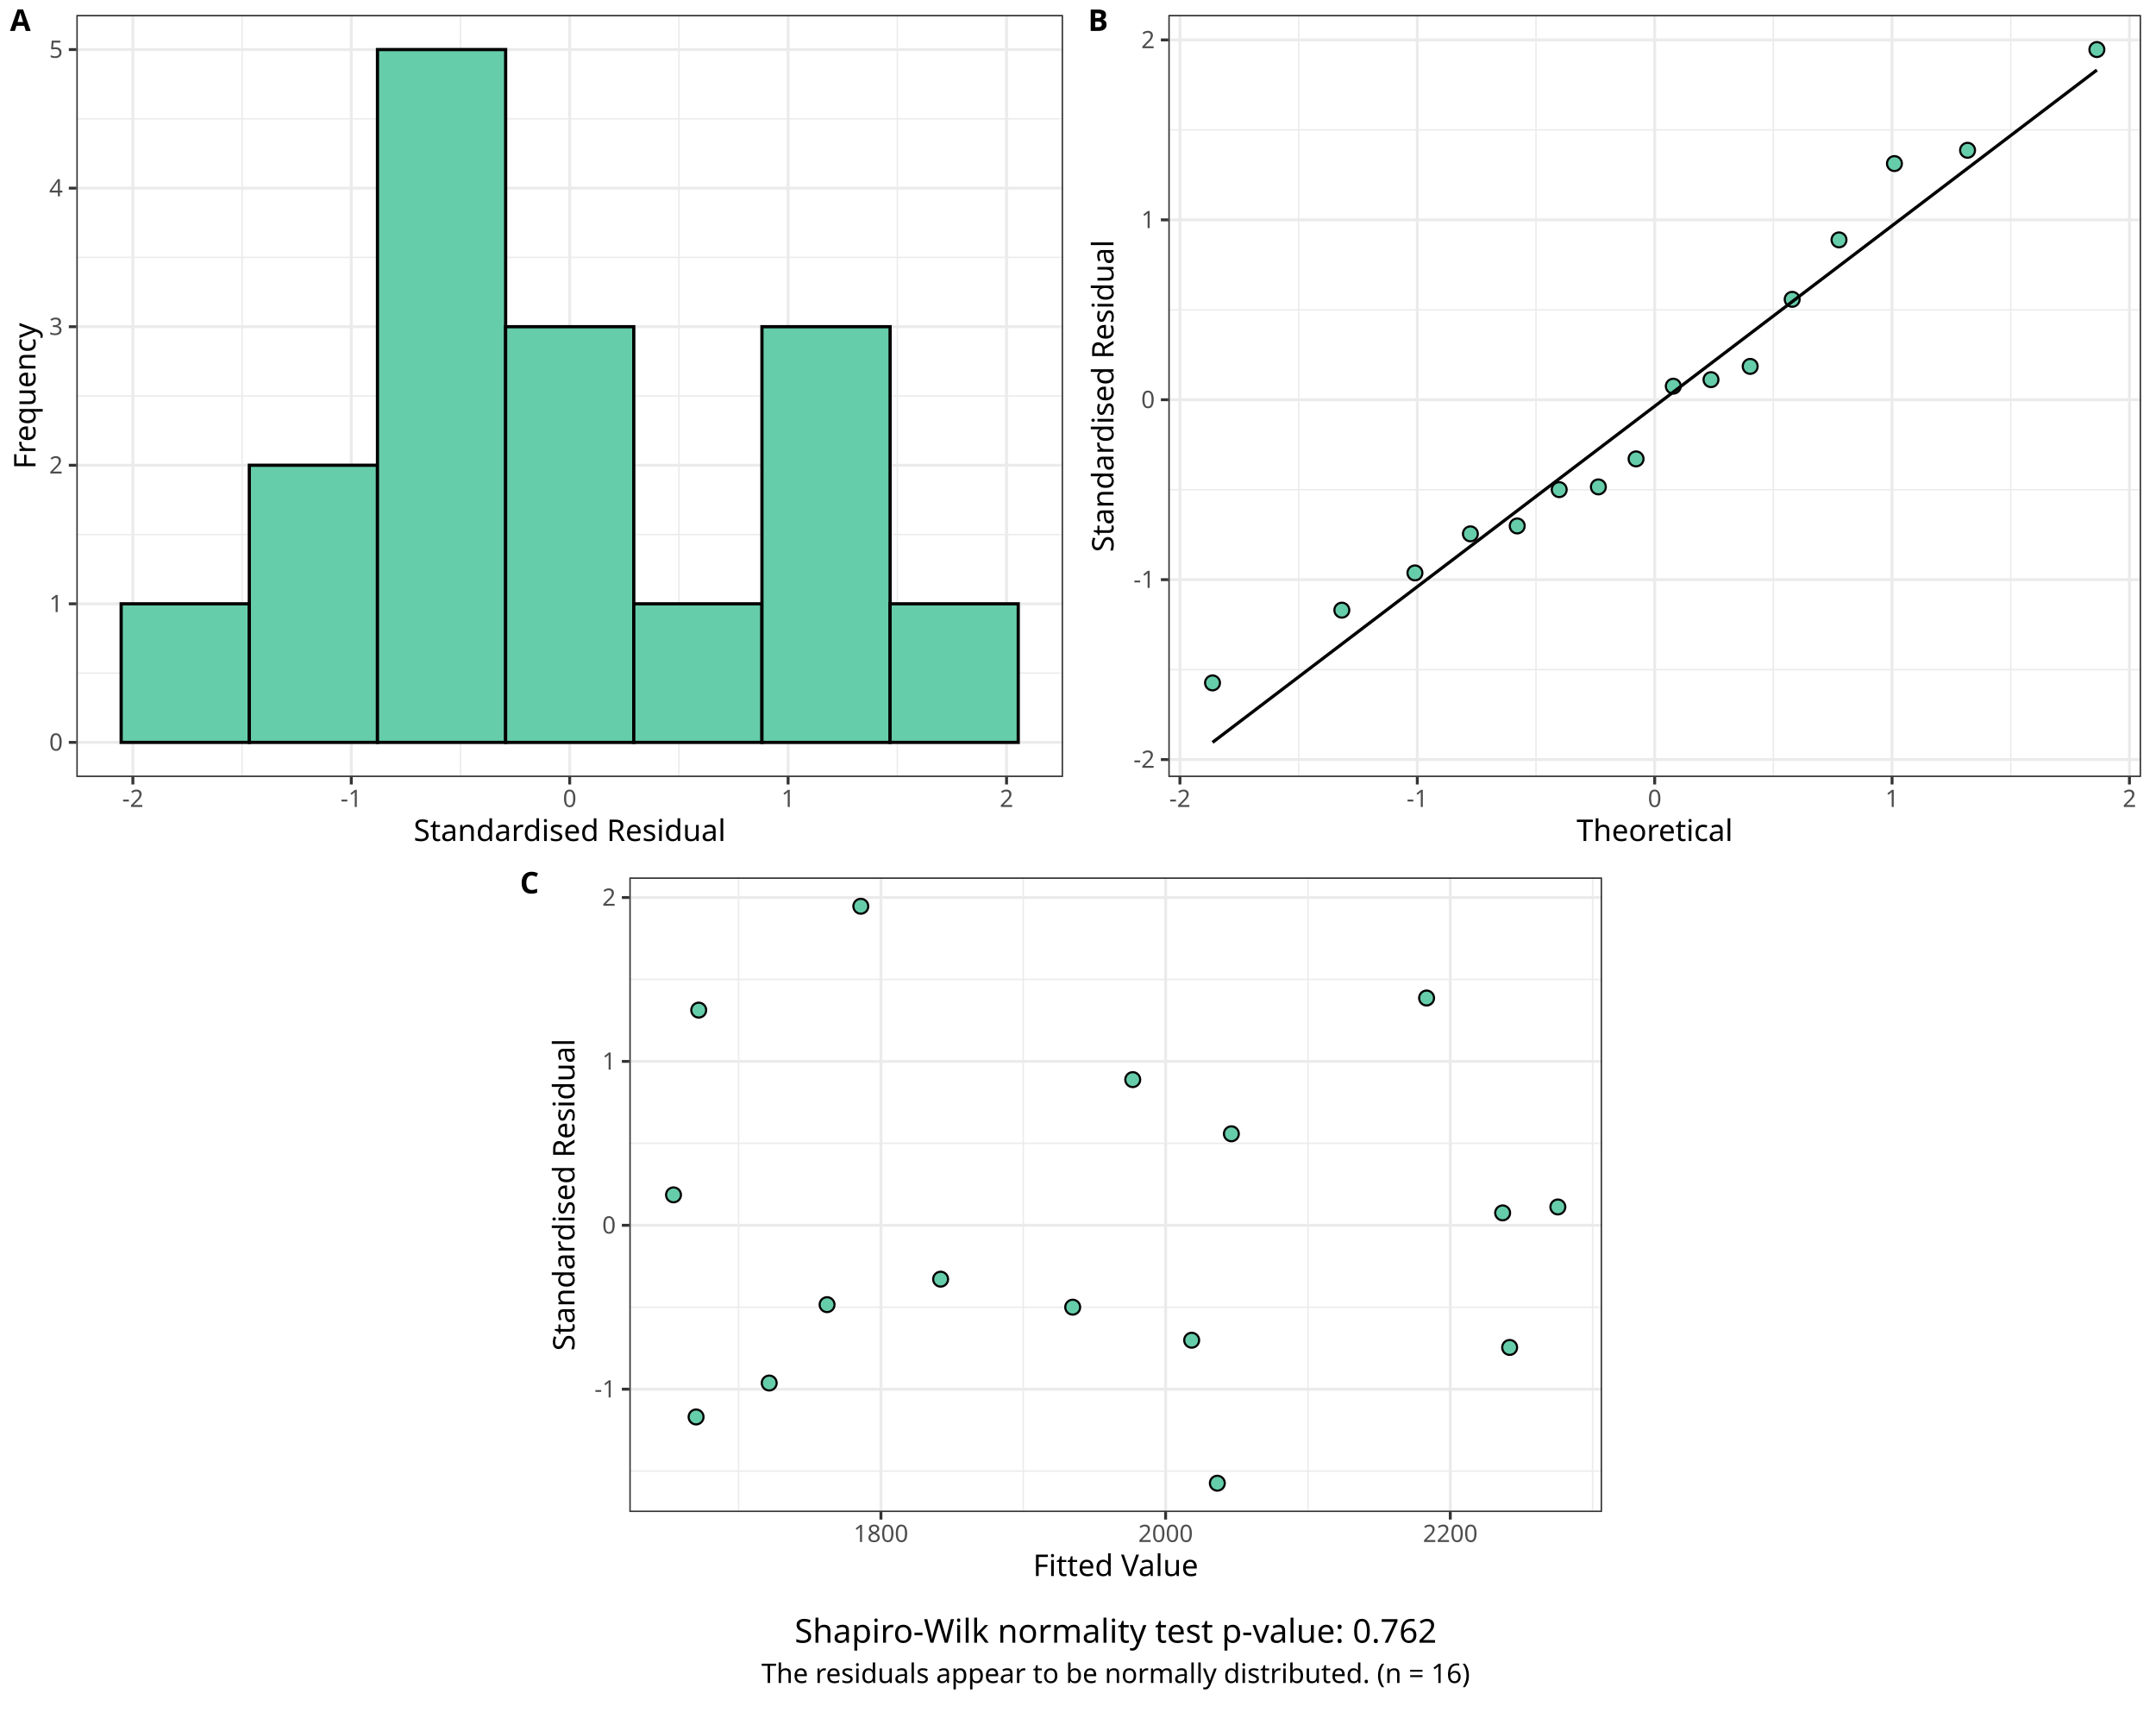
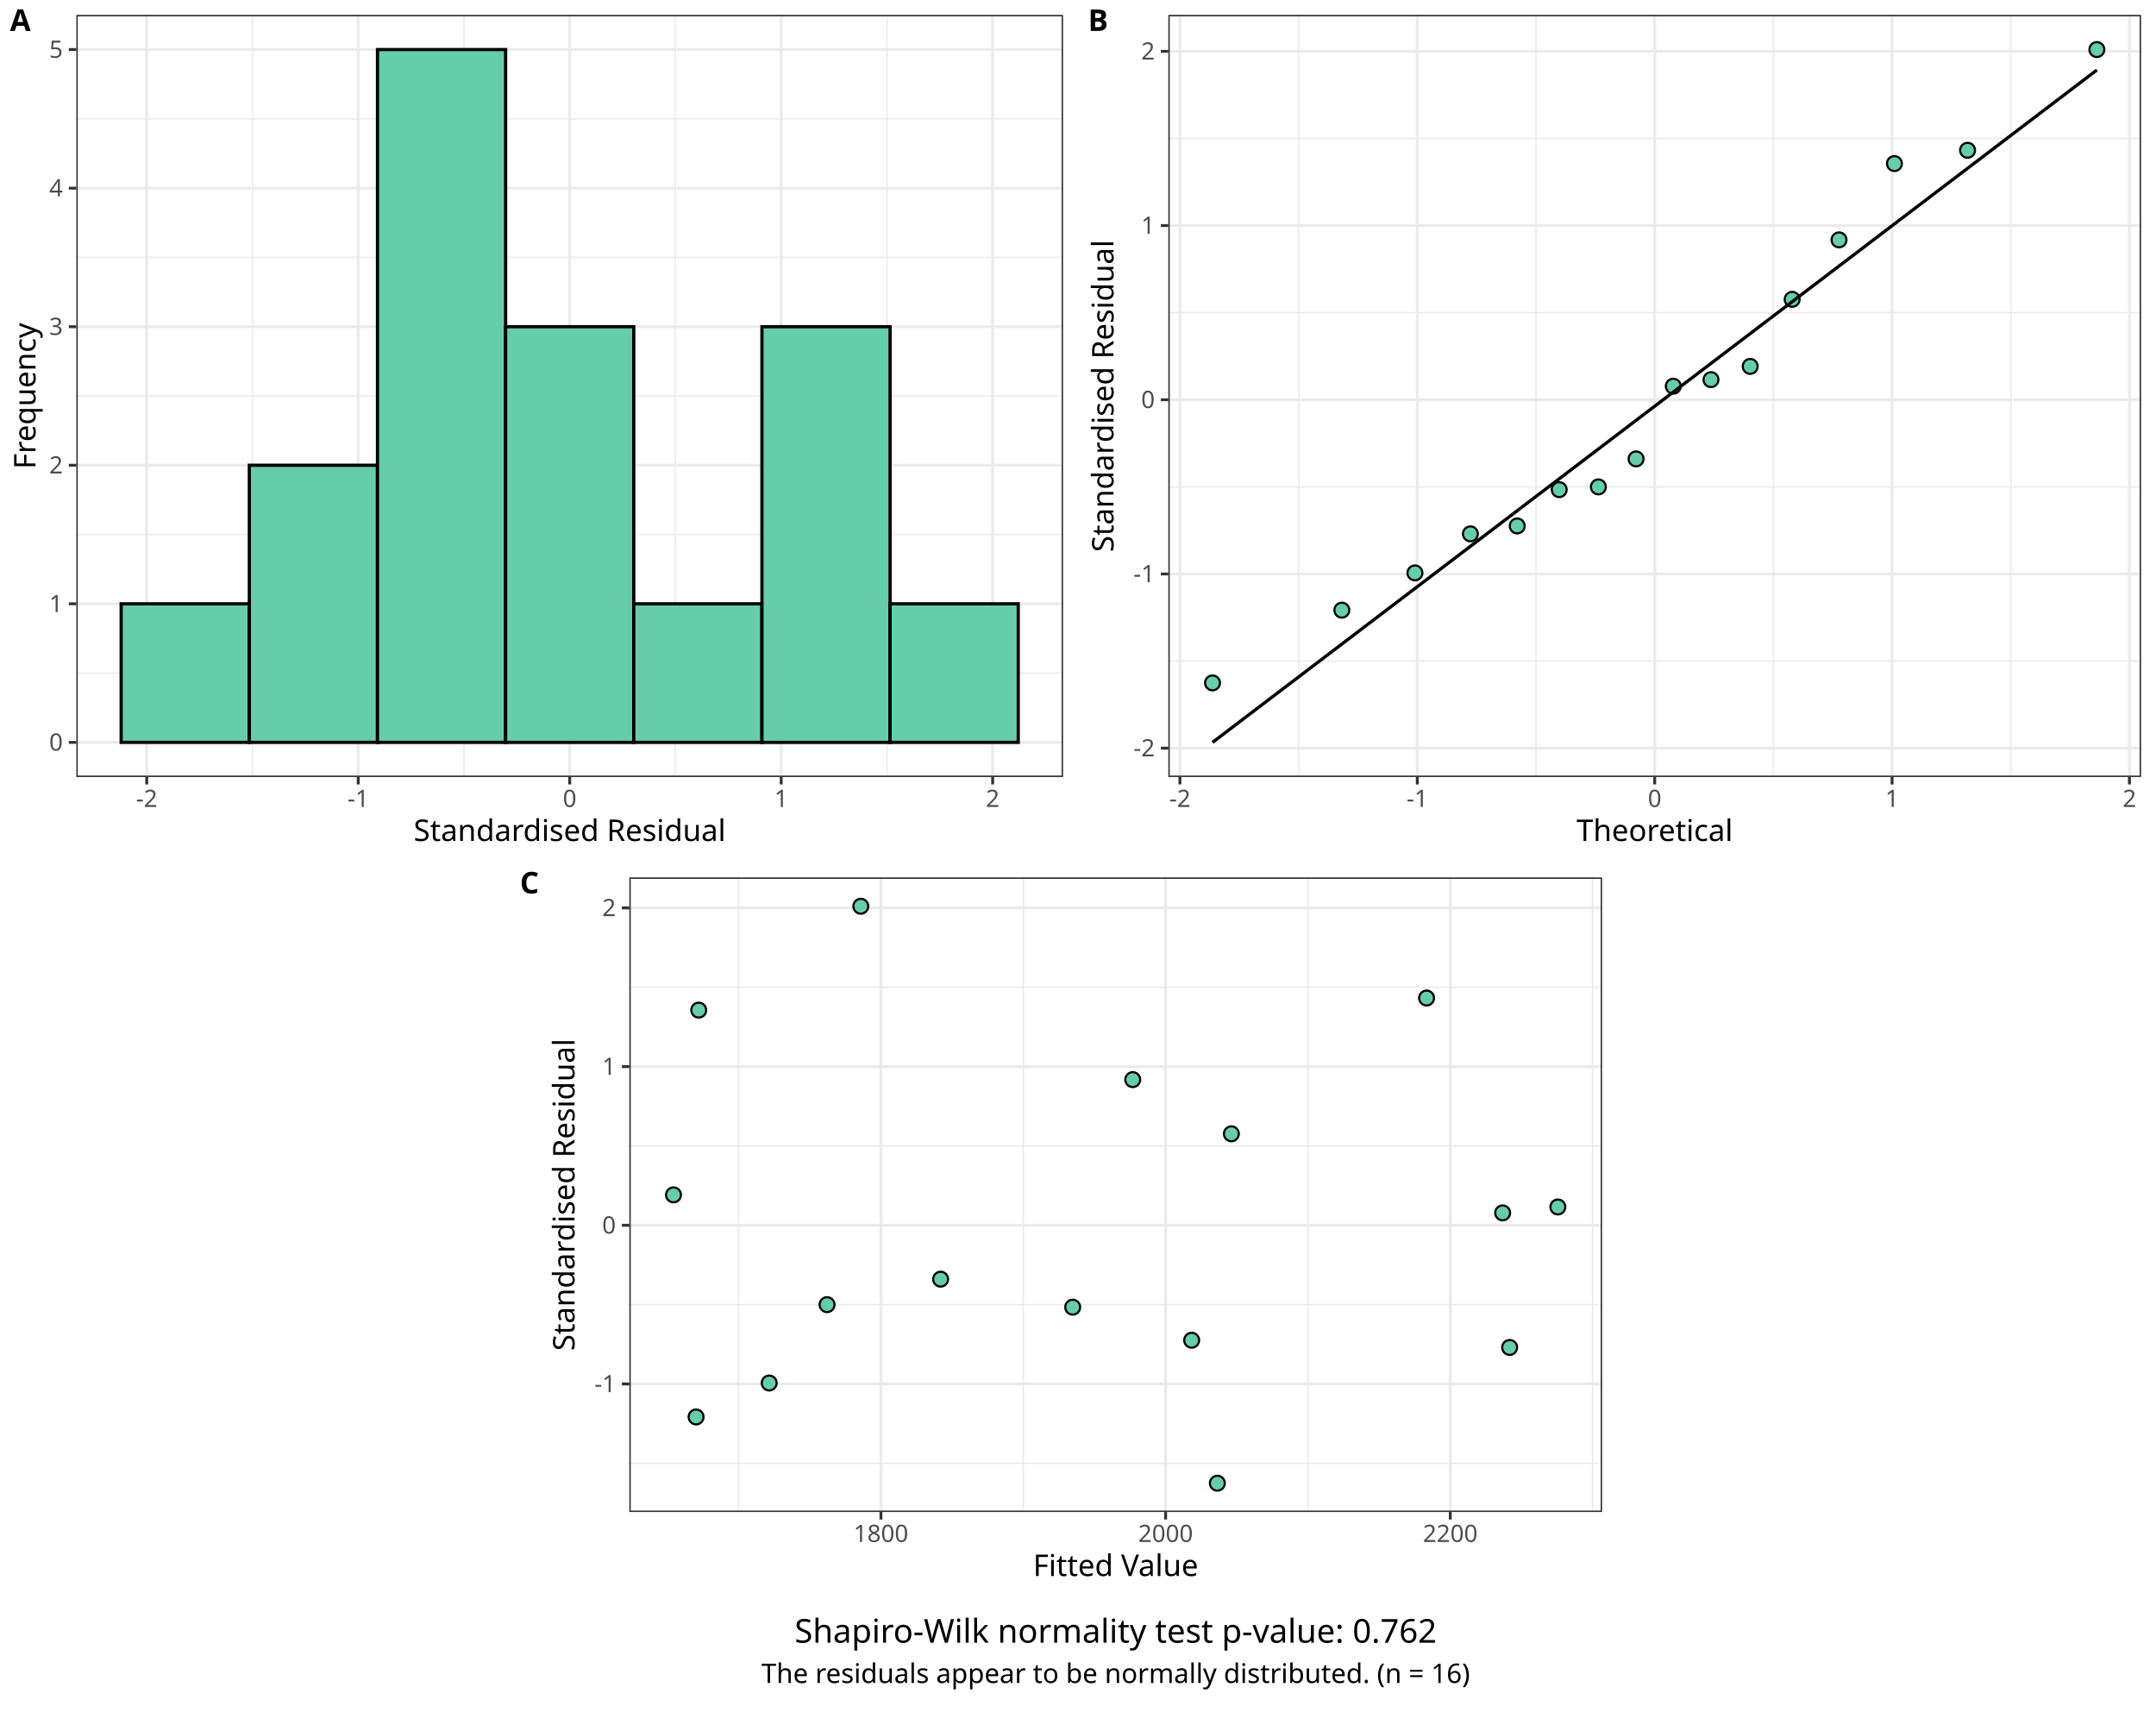
<svg xmlns="http://www.w3.org/2000/svg" class="svglite" data-engine-version="2.0" width="720.00pt" height="576.00pt" viewBox="0 0 720.00 576.00">
  <defs>
    <style type="text/css">
    .svglite line, .svglite polyline, .svglite polygon, .svglite path, .svglite rect, .svglite circle {
      fill: none;
      stroke: #000000;
      stroke-linecap: round;
      stroke-linejoin: round;
      stroke-miterlimit: 10.00;
    }
  </style>
  </defs>
  <rect width="100%" height="100%" style="stroke: none; fill: #FFFFFF;" />
  <defs>
    <clipPath id="cpMC4wMHw3MjAuMDB8MC4wMHw1NzYuMDA=">
      <rect x="0.00" y="0.00" width="720.00" height="576.00" />
    </clipPath>
  </defs>
  <g clip-path="url(#cpMC4wMHw3MjAuMDB8MC4wMHw1NzYuMDA=)">
</g>
  <defs>
    <clipPath id="cpMC4wMHw3MjAuMDB8MC4wMHwyODguMDA=">
      <rect x="0.00" y="0.00" width="720.00" height="288.00" />
    </clipPath>
  </defs>
  <g clip-path="url(#cpMC4wMHw3MjAuMDB8MC4wMHwyODguMDA=)">
</g>
  <g clip-path="url(#cpMC4wMHw3MjAuMDB8MC4wMHw1NzYuMDA=)">
</g>
  <defs>
    <clipPath id="cpMC4wMHwzNjAuMDB8MC4wMHwyODguMDA=">
      <rect x="0.00" y="0.00" width="360.00" height="288.00" />
    </clipPath>
  </defs>
  <g clip-path="url(#cpMC4wMHwzNjAuMDB8MC4wMHwyODguMDA=)">
    <rect x="-0" y="0.00" width="360.00" height="288.00" style="stroke-width: 0.97; stroke: #FFFFFF; fill: #FFFFFF;" />
  </g>
  <g clip-path="url(#cpMC4wMHw3MjAuMDB8MC4wMHw1NzYuMDA=)">
</g>
  <defs>
    <clipPath id="cpMjUuNDl8MzU1LjAyfDQuOTh8MjU5LjQ2">
      <rect x="25.49" y="4.98" width="329.53" height="254.48" />
    </clipPath>
  </defs>
  <g clip-path="url(#cpMjUuNDl8MzU1LjAyfDQuOTh8MjU5LjQ2)">
    <rect x="25.49" y="4.98" width="329.53" height="254.48" style="stroke-width: 0.97; stroke: none; fill: #FFFFFF;" />
    <polyline points="25.49,224.76 355.02,224.76 " style="stroke-width: 0.48; stroke: #EBEBEB; stroke-linecap: butt;" />
    <polyline points="25.49,178.49 355.02,178.49 " style="stroke-width: 0.48; stroke: #EBEBEB; stroke-linecap: butt;" />
    <polyline points="25.49,132.22 355.02,132.22 " style="stroke-width: 0.48; stroke: #EBEBEB; stroke-linecap: butt;" />
    <polyline points="25.49,85.95 355.02,85.95 " style="stroke-width: 0.48; stroke: #EBEBEB; stroke-linecap: butt;" />
    <polyline points="25.49,39.68 355.02,39.68 " style="stroke-width: 0.48; stroke: #EBEBEB; stroke-linecap: butt;" />
-     <polyline points="80.84,259.46 80.84,4.98 " style="stroke-width: 0.48; stroke: #EBEBEB; stroke-linecap: butt;" />
-     <polyline points="153.78,259.46 153.78,4.98 " style="stroke-width: 0.48; stroke: #EBEBEB; stroke-linecap: butt;" />
-     <polyline points="226.72,259.46 226.72,4.98 " style="stroke-width: 0.48; stroke: #EBEBEB; stroke-linecap: butt;" />
-     <polyline points="299.67,259.46 299.67,4.98 " style="stroke-width: 0.48; stroke: #EBEBEB; stroke-linecap: butt;" />
+     <polyline points="84.31,259.46 84.31,4.98 " style="stroke-width: 0.48; stroke: #EBEBEB; stroke-linecap: butt;" />
+     <polyline points="154.94,259.46 154.94,4.98 " style="stroke-width: 0.48; stroke: #EBEBEB; stroke-linecap: butt;" />
+     <polyline points="225.56,259.46 225.56,4.98 " style="stroke-width: 0.48; stroke: #EBEBEB; stroke-linecap: butt;" />
+     <polyline points="296.19,259.46 296.19,4.98 " style="stroke-width: 0.48; stroke: #EBEBEB; stroke-linecap: butt;" />
    <polyline points="25.49,247.89 355.02,247.89 " style="stroke-width: 0.97; stroke: #EBEBEB; stroke-linecap: butt;" />
    <polyline points="25.49,201.62 355.02,201.62 " style="stroke-width: 0.97; stroke: #EBEBEB; stroke-linecap: butt;" />
    <polyline points="25.49,155.35 355.02,155.35 " style="stroke-width: 0.97; stroke: #EBEBEB; stroke-linecap: butt;" />
    <polyline points="25.49,109.09 355.02,109.09 " style="stroke-width: 0.97; stroke: #EBEBEB; stroke-linecap: butt;" />
    <polyline points="25.49,62.82 355.02,62.82 " style="stroke-width: 0.97; stroke: #EBEBEB; stroke-linecap: butt;" />
    <polyline points="25.49,16.55 355.02,16.55 " style="stroke-width: 0.97; stroke: #EBEBEB; stroke-linecap: butt;" />
-     <polyline points="44.37,259.46 44.37,4.98 " style="stroke-width: 0.97; stroke: #EBEBEB; stroke-linecap: butt;" />
-     <polyline points="117.31,259.46 117.31,4.98 " style="stroke-width: 0.97; stroke: #EBEBEB; stroke-linecap: butt;" />
+     <polyline points="49.00,259.46 49.00,4.98 " style="stroke-width: 0.97; stroke: #EBEBEB; stroke-linecap: butt;" />
+     <polyline points="119.63,259.46 119.63,4.98 " style="stroke-width: 0.97; stroke: #EBEBEB; stroke-linecap: butt;" />
    <polyline points="190.25,259.46 190.25,4.98 " style="stroke-width: 0.97; stroke: #EBEBEB; stroke-linecap: butt;" />
-     <polyline points="263.19,259.46 263.19,4.98 " style="stroke-width: 0.97; stroke: #EBEBEB; stroke-linecap: butt;" />
-     <polyline points="336.14,259.46 336.14,4.98 " style="stroke-width: 0.97; stroke: #EBEBEB; stroke-linecap: butt;" />
+     <polyline points="260.88,259.46 260.88,4.98 " style="stroke-width: 0.97; stroke: #EBEBEB; stroke-linecap: butt;" />
+     <polyline points="331.50,259.46 331.50,4.98 " style="stroke-width: 0.97; stroke: #EBEBEB; stroke-linecap: butt;" />
    <rect x="40.46" y="201.62" width="42.80" height="46.27" style="stroke-width: 1.07; stroke-linecap: butt; stroke-linejoin: miter; fill: #66CDAA;" />
    <rect x="83.26" y="155.35" width="42.80" height="92.54" style="stroke-width: 1.07; stroke-linecap: butt; stroke-linejoin: miter; fill: #66CDAA;" />
    <rect x="126.06" y="16.55" width="42.80" height="231.34" style="stroke-width: 1.07; stroke-linecap: butt; stroke-linejoin: miter; fill: #66CDAA;" />
    <rect x="168.85" y="109.09" width="42.80" height="138.81" style="stroke-width: 1.07; stroke-linecap: butt; stroke-linejoin: miter; fill: #66CDAA;" />
    <rect x="211.65" y="201.62" width="42.80" height="46.27" style="stroke-width: 1.07; stroke-linecap: butt; stroke-linejoin: miter; fill: #66CDAA;" />
    <rect x="254.45" y="109.09" width="42.80" height="138.81" style="stroke-width: 1.07; stroke-linecap: butt; stroke-linejoin: miter; fill: #66CDAA;" />
    <rect x="297.24" y="201.62" width="42.80" height="46.27" style="stroke-width: 1.07; stroke-linecap: butt; stroke-linejoin: miter; fill: #66CDAA;" />
    <rect x="25.49" y="4.98" width="329.53" height="254.48" style="stroke-width: 0.97; stroke: #333333;" />
  </g>
  <g clip-path="url(#cpMC4wMHw3MjAuMDB8MC4wMHw1NzYuMDA=)">
    <text x="21.00" y="250.64" text-anchor="end" style="font-size: 8.00px; fill: #4D4D4D; font-family: sans;" textLength="4.45px" lengthAdjust="spacingAndGlyphs">0</text>
    <text x="21.00" y="204.38" text-anchor="end" style="font-size: 8.00px; fill: #4D4D4D; font-family: sans;" textLength="4.45px" lengthAdjust="spacingAndGlyphs">1</text>
    <text x="21.00" y="158.11" text-anchor="end" style="font-size: 8.00px; fill: #4D4D4D; font-family: sans;" textLength="4.45px" lengthAdjust="spacingAndGlyphs">2</text>
    <text x="21.00" y="111.84" text-anchor="end" style="font-size: 8.00px; fill: #4D4D4D; font-family: sans;" textLength="4.45px" lengthAdjust="spacingAndGlyphs">3</text>
    <text x="21.00" y="65.57" text-anchor="end" style="font-size: 8.00px; fill: #4D4D4D; font-family: sans;" textLength="4.45px" lengthAdjust="spacingAndGlyphs">4</text>
    <text x="21.00" y="19.30" text-anchor="end" style="font-size: 8.00px; fill: #4D4D4D; font-family: sans;" textLength="4.45px" lengthAdjust="spacingAndGlyphs">5</text>
    <polyline points="22.99,247.89 25.49,247.89 " style="stroke-width: 0.97; stroke: #333333; stroke-linecap: butt;" />
    <polyline points="22.99,201.62 25.49,201.62 " style="stroke-width: 0.97; stroke: #333333; stroke-linecap: butt;" />
    <polyline points="22.99,155.35 25.49,155.35 " style="stroke-width: 0.97; stroke: #333333; stroke-linecap: butt;" />
    <polyline points="22.99,109.09 25.49,109.09 " style="stroke-width: 0.97; stroke: #333333; stroke-linecap: butt;" />
    <polyline points="22.99,62.82 25.49,62.82 " style="stroke-width: 0.97; stroke: #333333; stroke-linecap: butt;" />
    <polyline points="22.99,16.55 25.49,16.55 " style="stroke-width: 0.97; stroke: #333333; stroke-linecap: butt;" />
-     <polyline points="44.37,261.95 44.37,259.46 " style="stroke-width: 0.97; stroke: #333333; stroke-linecap: butt;" />
-     <polyline points="117.31,261.95 117.31,259.46 " style="stroke-width: 0.97; stroke: #333333; stroke-linecap: butt;" />
+     <polyline points="49.00,261.95 49.00,259.46 " style="stroke-width: 0.97; stroke: #333333; stroke-linecap: butt;" />
+     <polyline points="119.63,261.95 119.63,259.46 " style="stroke-width: 0.97; stroke: #333333; stroke-linecap: butt;" />
    <polyline points="190.25,261.95 190.25,259.46 " style="stroke-width: 0.97; stroke: #333333; stroke-linecap: butt;" />
-     <polyline points="263.19,261.95 263.19,259.46 " style="stroke-width: 0.97; stroke: #333333; stroke-linecap: butt;" />
-     <polyline points="336.14,261.95 336.14,259.46 " style="stroke-width: 0.97; stroke: #333333; stroke-linecap: butt;" />
-     <text x="44.37" y="269.45" text-anchor="middle" style="font-size: 8.00px; fill: #4D4D4D; font-family: sans;" textLength="7.11px" lengthAdjust="spacingAndGlyphs">-2</text>
-     <text x="117.31" y="269.45" text-anchor="middle" style="font-size: 8.00px; fill: #4D4D4D; font-family: sans;" textLength="7.11px" lengthAdjust="spacingAndGlyphs">-1</text>
+     <polyline points="260.88,261.95 260.88,259.46 " style="stroke-width: 0.97; stroke: #333333; stroke-linecap: butt;" />
+     <polyline points="331.50,261.95 331.50,259.46 " style="stroke-width: 0.97; stroke: #333333; stroke-linecap: butt;" />
+     <text x="49.00" y="269.45" text-anchor="middle" style="font-size: 8.00px; fill: #4D4D4D; font-family: sans;" textLength="7.11px" lengthAdjust="spacingAndGlyphs">-2</text>
+     <text x="119.63" y="269.45" text-anchor="middle" style="font-size: 8.00px; fill: #4D4D4D; font-family: sans;" textLength="7.11px" lengthAdjust="spacingAndGlyphs">-1</text>
    <text x="190.25" y="269.45" text-anchor="middle" style="font-size: 8.00px; fill: #4D4D4D; font-family: sans;" textLength="4.45px" lengthAdjust="spacingAndGlyphs">0</text>
-     <text x="263.19" y="269.45" text-anchor="middle" style="font-size: 8.00px; fill: #4D4D4D; font-family: sans;" textLength="4.45px" lengthAdjust="spacingAndGlyphs">1</text>
-     <text x="336.14" y="269.45" text-anchor="middle" style="font-size: 8.00px; fill: #4D4D4D; font-family: sans;" textLength="4.45px" lengthAdjust="spacingAndGlyphs">2</text>
+     <text x="260.88" y="269.45" text-anchor="middle" style="font-size: 8.00px; fill: #4D4D4D; font-family: sans;" textLength="4.45px" lengthAdjust="spacingAndGlyphs">1</text>
+     <text x="331.50" y="269.45" text-anchor="middle" style="font-size: 8.00px; fill: #4D4D4D; font-family: sans;" textLength="4.45px" lengthAdjust="spacingAndGlyphs">2</text>
    <text x="190.25" y="280.82" text-anchor="middle" style="font-size: 10.00px; font-family: sans;" textLength="100.63px" lengthAdjust="spacingAndGlyphs">Standardised Residual</text>
    <text transform="translate(11.86,132.22) rotate(-90)" text-anchor="middle" style="font-size: 10.00px; font-family: sans;" textLength="47.26px" lengthAdjust="spacingAndGlyphs">Frequency</text>
    <text x="3.34" y="10.32" style="font-size: 10.00px; font-weight: bold; font-family: sans;" textLength="6.67px" lengthAdjust="spacingAndGlyphs">A</text>
  </g>
  <defs>
    <clipPath id="cpMzYwLjAwfDcyMC4wMHwwLjAwfDI4OC4wMA==">
      <rect x="360.00" y="0.00" width="360.00" height="288.00" />
    </clipPath>
  </defs>
  <g clip-path="url(#cpMzYwLjAwfDcyMC4wMHwwLjAwfDI4OC4wMA==)">
    <rect x="360.00" y="0.00" width="360.00" height="288.00" style="stroke-width: 0.97; stroke: #FFFFFF; fill: #FFFFFF;" />
  </g>
  <g clip-path="url(#cpMC4wMHw3MjAuMDB8MC4wMHw1NzYuMDA=)">
</g>
  <defs>
    <clipPath id="cpMzkwLjE2fDcxNS4wMnw0Ljk4fDI1OS40Ng==">
      <rect x="390.16" y="4.98" width="324.86" height="254.48" />
    </clipPath>
  </defs>
  <g clip-path="url(#cpMzkwLjE2fDcxNS4wMnw0Ljk4fDI1OS40Ng==)">
    <rect x="390.16" y="4.98" width="324.86" height="254.48" style="stroke-width: 0.97; stroke: none; fill: #FFFFFF;" />
-     <polyline points="390.16,223.59 715.02,223.59 " style="stroke-width: 0.48; stroke: #EBEBEB; stroke-linecap: butt;" />
-     <polyline points="390.16,163.52 715.02,163.52 " style="stroke-width: 0.48; stroke: #EBEBEB; stroke-linecap: butt;" />
-     <polyline points="390.16,103.45 715.02,103.45 " style="stroke-width: 0.48; stroke: #EBEBEB; stroke-linecap: butt;" />
-     <polyline points="390.16,43.37 715.02,43.37 " style="stroke-width: 0.48; stroke: #EBEBEB; stroke-linecap: butt;" />
+     <polyline points="390.16,220.73 715.02,220.73 " style="stroke-width: 0.48; stroke: #EBEBEB; stroke-linecap: butt;" />
+     <polyline points="390.16,162.57 715.02,162.57 " style="stroke-width: 0.48; stroke: #EBEBEB; stroke-linecap: butt;" />
+     <polyline points="390.16,104.40 715.02,104.40 " style="stroke-width: 0.48; stroke: #EBEBEB; stroke-linecap: butt;" />
+     <polyline points="390.16,46.23 715.02,46.23 " style="stroke-width: 0.48; stroke: #EBEBEB; stroke-linecap: butt;" />
    <polyline points="433.68,259.46 433.68,4.98 " style="stroke-width: 0.48; stroke: #EBEBEB; stroke-linecap: butt;" />
    <polyline points="512.95,259.46 512.95,4.98 " style="stroke-width: 0.48; stroke: #EBEBEB; stroke-linecap: butt;" />
    <polyline points="592.22,259.46 592.22,4.98 " style="stroke-width: 0.48; stroke: #EBEBEB; stroke-linecap: butt;" />
    <polyline points="671.50,259.46 671.50,4.98 " style="stroke-width: 0.48; stroke: #EBEBEB; stroke-linecap: butt;" />
-     <polyline points="390.16,253.63 715.02,253.63 " style="stroke-width: 0.97; stroke: #EBEBEB; stroke-linecap: butt;" />
-     <polyline points="390.16,193.56 715.02,193.56 " style="stroke-width: 0.97; stroke: #EBEBEB; stroke-linecap: butt;" />
+     <polyline points="390.16,249.82 715.02,249.82 " style="stroke-width: 0.97; stroke: #EBEBEB; stroke-linecap: butt;" />
+     <polyline points="390.16,191.65 715.02,191.65 " style="stroke-width: 0.97; stroke: #EBEBEB; stroke-linecap: butt;" />
    <polyline points="390.16,133.48 715.02,133.48 " style="stroke-width: 0.97; stroke: #EBEBEB; stroke-linecap: butt;" />
-     <polyline points="390.16,73.41 715.02,73.41 " style="stroke-width: 0.97; stroke: #EBEBEB; stroke-linecap: butt;" />
-     <polyline points="390.16,13.33 715.02,13.33 " style="stroke-width: 0.97; stroke: #EBEBEB; stroke-linecap: butt;" />
+     <polyline points="390.16,75.32 715.02,75.32 " style="stroke-width: 0.97; stroke: #EBEBEB; stroke-linecap: butt;" />
+     <polyline points="390.16,17.15 715.02,17.15 " style="stroke-width: 0.97; stroke: #EBEBEB; stroke-linecap: butt;" />
    <polyline points="394.04,259.46 394.04,4.98 " style="stroke-width: 0.97; stroke: #EBEBEB; stroke-linecap: butt;" />
    <polyline points="473.31,259.46 473.31,4.98 " style="stroke-width: 0.97; stroke: #EBEBEB; stroke-linecap: butt;" />
    <polyline points="552.59,259.46 552.59,4.98 " style="stroke-width: 0.97; stroke: #EBEBEB; stroke-linecap: butt;" />
    <polyline points="631.86,259.46 631.86,4.98 " style="stroke-width: 0.97; stroke: #EBEBEB; stroke-linecap: butt;" />
    <polyline points="711.13,259.46 711.13,4.98 " style="stroke-width: 0.97; stroke: #EBEBEB; stroke-linecap: butt;" />
    <circle cx="404.92" cy="228.03" r="2.49" style="stroke-width: 0.71; fill: #66CDAA;" />
    <circle cx="448.11" cy="203.74" r="2.49" style="stroke-width: 0.71; fill: #66CDAA;" />
    <circle cx="472.52" cy="191.30" r="2.49" style="stroke-width: 0.71; fill: #66CDAA;" />
    <circle cx="491.04" cy="178.26" r="2.49" style="stroke-width: 0.71; fill: #66CDAA;" />
    <circle cx="506.68" cy="175.62" r="2.49" style="stroke-width: 0.71; fill: #66CDAA;" />
    <circle cx="520.70" cy="163.50" r="2.49" style="stroke-width: 0.71; fill: #66CDAA;" />
    <circle cx="533.78" cy="162.58" r="2.49" style="stroke-width: 0.71; fill: #66CDAA;" />
    <circle cx="546.37" cy="153.23" r="2.49" style="stroke-width: 0.71; fill: #66CDAA;" />
    <circle cx="558.80" cy="128.95" r="2.49" style="stroke-width: 0.71; fill: #66CDAA;" />
    <circle cx="571.39" cy="126.77" r="2.49" style="stroke-width: 0.71; fill: #66CDAA;" />
    <circle cx="584.48" cy="122.34" r="2.49" style="stroke-width: 0.71; fill: #66CDAA;" />
    <circle cx="598.50" cy="99.95" r="2.49" style="stroke-width: 0.71; fill: #66CDAA;" />
    <circle cx="614.14" cy="80.10" r="2.49" style="stroke-width: 0.71; fill: #66CDAA;" />
    <circle cx="632.65" cy="54.62" r="2.49" style="stroke-width: 0.71; fill: #66CDAA;" />
    <circle cx="657.07" cy="50.18" r="2.49" style="stroke-width: 0.71; fill: #66CDAA;" />
    <circle cx="700.25" cy="16.55" r="2.49" style="stroke-width: 0.71; fill: #66CDAA;" />
    <polyline points="404.92,247.89 700.25,23.38 " style="stroke-width: 1.07; stroke-linecap: butt;" />
    <rect x="390.16" y="4.98" width="324.86" height="254.48" style="stroke-width: 0.97; stroke: #333333;" />
  </g>
  <g clip-path="url(#cpMC4wMHw3MjAuMDB8MC4wMHw1NzYuMDA=)">
-     <text x="385.67" y="256.38" text-anchor="end" style="font-size: 8.00px; fill: #4D4D4D; font-family: sans;" textLength="7.11px" lengthAdjust="spacingAndGlyphs">-2</text>
-     <text x="385.67" y="196.31" text-anchor="end" style="font-size: 8.00px; fill: #4D4D4D; font-family: sans;" textLength="7.11px" lengthAdjust="spacingAndGlyphs">-1</text>
+     <text x="385.67" y="252.57" text-anchor="end" style="font-size: 8.00px; fill: #4D4D4D; font-family: sans;" textLength="7.11px" lengthAdjust="spacingAndGlyphs">-2</text>
+     <text x="385.67" y="194.40" text-anchor="end" style="font-size: 8.00px; fill: #4D4D4D; font-family: sans;" textLength="7.11px" lengthAdjust="spacingAndGlyphs">-1</text>
    <text x="385.67" y="136.24" text-anchor="end" style="font-size: 8.00px; fill: #4D4D4D; font-family: sans;" textLength="4.45px" lengthAdjust="spacingAndGlyphs">0</text>
-     <text x="385.67" y="76.16" text-anchor="end" style="font-size: 8.00px; fill: #4D4D4D; font-family: sans;" textLength="4.45px" lengthAdjust="spacingAndGlyphs">1</text>
-     <text x="385.67" y="16.09" text-anchor="end" style="font-size: 8.00px; fill: #4D4D4D; font-family: sans;" textLength="4.45px" lengthAdjust="spacingAndGlyphs">2</text>
-     <polyline points="387.67,253.63 390.16,253.63 " style="stroke-width: 0.97; stroke: #333333; stroke-linecap: butt;" />
-     <polyline points="387.67,193.56 390.16,193.56 " style="stroke-width: 0.97; stroke: #333333; stroke-linecap: butt;" />
+     <text x="385.67" y="78.07" text-anchor="end" style="font-size: 8.00px; fill: #4D4D4D; font-family: sans;" textLength="4.45px" lengthAdjust="spacingAndGlyphs">1</text>
+     <text x="385.67" y="19.90" text-anchor="end" style="font-size: 8.00px; fill: #4D4D4D; font-family: sans;" textLength="4.45px" lengthAdjust="spacingAndGlyphs">2</text>
+     <polyline points="387.67,249.82 390.16,249.82 " style="stroke-width: 0.97; stroke: #333333; stroke-linecap: butt;" />
+     <polyline points="387.67,191.65 390.16,191.65 " style="stroke-width: 0.97; stroke: #333333; stroke-linecap: butt;" />
    <polyline points="387.67,133.48 390.16,133.48 " style="stroke-width: 0.97; stroke: #333333; stroke-linecap: butt;" />
-     <polyline points="387.67,73.41 390.16,73.41 " style="stroke-width: 0.97; stroke: #333333; stroke-linecap: butt;" />
-     <polyline points="387.67,13.33 390.16,13.33 " style="stroke-width: 0.97; stroke: #333333; stroke-linecap: butt;" />
+     <polyline points="387.67,75.32 390.16,75.32 " style="stroke-width: 0.97; stroke: #333333; stroke-linecap: butt;" />
+     <polyline points="387.67,17.15 390.16,17.15 " style="stroke-width: 0.97; stroke: #333333; stroke-linecap: butt;" />
    <polyline points="394.04,261.95 394.04,259.46 " style="stroke-width: 0.97; stroke: #333333; stroke-linecap: butt;" />
    <polyline points="473.31,261.95 473.31,259.46 " style="stroke-width: 0.97; stroke: #333333; stroke-linecap: butt;" />
    <polyline points="552.59,261.95 552.59,259.46 " style="stroke-width: 0.97; stroke: #333333; stroke-linecap: butt;" />
    <polyline points="631.86,261.95 631.86,259.46 " style="stroke-width: 0.97; stroke: #333333; stroke-linecap: butt;" />
    <polyline points="711.13,261.95 711.13,259.46 " style="stroke-width: 0.97; stroke: #333333; stroke-linecap: butt;" />
    <text x="394.04" y="269.45" text-anchor="middle" style="font-size: 8.00px; fill: #4D4D4D; font-family: sans;" textLength="7.11px" lengthAdjust="spacingAndGlyphs">-2</text>
    <text x="473.31" y="269.45" text-anchor="middle" style="font-size: 8.00px; fill: #4D4D4D; font-family: sans;" textLength="7.11px" lengthAdjust="spacingAndGlyphs">-1</text>
    <text x="552.59" y="269.45" text-anchor="middle" style="font-size: 8.00px; fill: #4D4D4D; font-family: sans;" textLength="4.45px" lengthAdjust="spacingAndGlyphs">0</text>
    <text x="631.86" y="269.45" text-anchor="middle" style="font-size: 8.00px; fill: #4D4D4D; font-family: sans;" textLength="4.45px" lengthAdjust="spacingAndGlyphs">1</text>
    <text x="711.13" y="269.45" text-anchor="middle" style="font-size: 8.00px; fill: #4D4D4D; font-family: sans;" textLength="4.45px" lengthAdjust="spacingAndGlyphs">2</text>
    <text x="552.59" y="280.82" text-anchor="middle" style="font-size: 10.00px; font-family: sans;" textLength="49.47px" lengthAdjust="spacingAndGlyphs">Theoretical</text>
    <text transform="translate(371.86,132.22) rotate(-90)" text-anchor="middle" style="font-size: 10.00px; font-family: sans;" textLength="100.63px" lengthAdjust="spacingAndGlyphs">Standardised Residual</text>
    <text x="363.34" y="10.32" style="font-size: 10.00px; font-weight: bold; font-family: sans;" textLength="6.67px" lengthAdjust="spacingAndGlyphs">B</text>
  </g>
  <defs>
    <clipPath id="cpMC4wMHw3MjAuMDB8Mjg4LjAwfDU3Ni4wMA==">
      <rect x="0.00" y="288.00" width="720.00" height="288.00" />
    </clipPath>
  </defs>
  <g clip-path="url(#cpMC4wMHw3MjAuMDB8Mjg4LjAwfDU3Ni4wMA==)">
</g>
  <g clip-path="url(#cpMC4wMHw3MjAuMDB8MC4wMHw1NzYuMDA=)">
</g>
  <defs>
    <clipPath id="cpMTgwLjAwfDU0MC4wMHwyODguMDB8NTc2LjAw">
      <rect x="180.00" y="288.00" width="360.00" height="288.00" />
    </clipPath>
  </defs>
  <g clip-path="url(#cpMTgwLjAwfDU0MC4wMHwyODguMDB8NTc2LjAw)">
    <rect x="180.00" y="288.00" width="360.00" height="288.00" style="stroke-width: 0.97; stroke: #FFFFFF; fill: #FFFFFF;" />
  </g>
  <g clip-path="url(#cpMC4wMHw3MjAuMDB8MC4wMHw1NzYuMDA=)">
</g>
  <defs>
    <clipPath id="cpMjEwLjE2fDUzNS4wMnwyOTIuOTh8NTA0Ljg5">
      <rect x="210.16" y="292.98" width="324.86" height="211.91" />
    </clipPath>
  </defs>
  <g clip-path="url(#cpMjEwLjE2fDUzNS4wMnwyOTIuOTh8NTA0Ljg5)">
    <rect x="210.16" y="292.98" width="324.86" height="211.91" style="stroke-width: 0.97; stroke: none; fill: #FFFFFF;" />
-     <polyline points="210.16,491.22 535.02,491.22 " style="stroke-width: 0.48; stroke: #EBEBEB; stroke-linecap: butt;" />
-     <polyline points="210.16,436.50 535.02,436.50 " style="stroke-width: 0.48; stroke: #EBEBEB; stroke-linecap: butt;" />
-     <polyline points="210.16,381.77 535.02,381.77 " style="stroke-width: 0.48; stroke: #EBEBEB; stroke-linecap: butt;" />
-     <polyline points="210.16,327.05 535.02,327.05 " style="stroke-width: 0.48; stroke: #EBEBEB; stroke-linecap: butt;" />
+     <polyline points="210.16,488.62 535.02,488.62 " style="stroke-width: 0.48; stroke: #EBEBEB; stroke-linecap: butt;" />
+     <polyline points="210.16,435.63 535.02,435.63 " style="stroke-width: 0.48; stroke: #EBEBEB; stroke-linecap: butt;" />
+     <polyline points="210.16,382.64 535.02,382.64 " style="stroke-width: 0.48; stroke: #EBEBEB; stroke-linecap: butt;" />
+     <polyline points="210.16,329.65 535.02,329.65 " style="stroke-width: 0.48; stroke: #EBEBEB; stroke-linecap: butt;" />
    <polyline points="246.66,504.89 246.66,292.98 " style="stroke-width: 0.48; stroke: #EBEBEB; stroke-linecap: butt;" />
    <polyline points="341.72,504.89 341.72,292.98 " style="stroke-width: 0.48; stroke: #EBEBEB; stroke-linecap: butt;" />
    <polyline points="436.79,504.89 436.79,292.98 " style="stroke-width: 0.48; stroke: #EBEBEB; stroke-linecap: butt;" />
    <polyline points="531.85,504.89 531.85,292.98 " style="stroke-width: 0.48; stroke: #EBEBEB; stroke-linecap: butt;" />
-     <polyline points="210.16,463.86 535.02,463.86 " style="stroke-width: 0.97; stroke: #EBEBEB; stroke-linecap: butt;" />
+     <polyline points="210.16,462.12 535.02,462.12 " style="stroke-width: 0.97; stroke: #EBEBEB; stroke-linecap: butt;" />
    <polyline points="210.16,409.14 535.02,409.14 " style="stroke-width: 0.97; stroke: #EBEBEB; stroke-linecap: butt;" />
-     <polyline points="210.16,354.41 535.02,354.41 " style="stroke-width: 0.97; stroke: #EBEBEB; stroke-linecap: butt;" />
-     <polyline points="210.16,299.69 535.02,299.69 " style="stroke-width: 0.97; stroke: #EBEBEB; stroke-linecap: butt;" />
+     <polyline points="210.16,356.15 535.02,356.15 " style="stroke-width: 0.97; stroke: #EBEBEB; stroke-linecap: butt;" />
+     <polyline points="210.16,303.16 535.02,303.16 " style="stroke-width: 0.97; stroke: #EBEBEB; stroke-linecap: butt;" />
    <polyline points="294.19,504.89 294.19,292.98 " style="stroke-width: 0.97; stroke: #EBEBEB; stroke-linecap: butt;" />
    <polyline points="389.26,504.89 389.26,292.98 " style="stroke-width: 0.97; stroke: #EBEBEB; stroke-linecap: butt;" />
    <polyline points="484.32,504.89 484.32,292.98 " style="stroke-width: 0.97; stroke: #EBEBEB; stroke-linecap: butt;" />
    <circle cx="378.28" cy="360.50" r="2.49" style="stroke-width: 0.71; fill: #66CDAA;" />
    <circle cx="256.88" cy="461.81" r="2.49" style="stroke-width: 0.71; fill: #66CDAA;" />
    <circle cx="276.20" cy="435.64" r="2.49" style="stroke-width: 0.71; fill: #66CDAA;" />
    <circle cx="411.22" cy="378.59" r="2.49" style="stroke-width: 0.71; fill: #66CDAA;" />
    <circle cx="224.92" cy="398.98" r="2.49" style="stroke-width: 0.71; fill: #66CDAA;" />
    <circle cx="501.81" cy="405.00" r="2.49" style="stroke-width: 0.71; fill: #66CDAA;" />
    <circle cx="406.53" cy="495.26" r="2.49" style="stroke-width: 0.71; fill: #66CDAA;" />
    <circle cx="233.34" cy="337.29" r="2.49" style="stroke-width: 0.71; fill: #66CDAA;" />
    <circle cx="504.15" cy="449.93" r="2.49" style="stroke-width: 0.71; fill: #66CDAA;" />
    <circle cx="358.23" cy="436.48" r="2.49" style="stroke-width: 0.71; fill: #66CDAA;" />
    <circle cx="287.47" cy="302.61" r="2.49" style="stroke-width: 0.71; fill: #66CDAA;" />
    <circle cx="397.96" cy="447.52" r="2.49" style="stroke-width: 0.71; fill: #66CDAA;" />
    <circle cx="314.12" cy="427.13" r="2.49" style="stroke-width: 0.71; fill: #66CDAA;" />
    <circle cx="476.41" cy="333.25" r="2.49" style="stroke-width: 0.71; fill: #66CDAA;" />
    <circle cx="520.25" cy="403.02" r="2.49" style="stroke-width: 0.71; fill: #66CDAA;" />
    <circle cx="232.46" cy="473.14" r="2.49" style="stroke-width: 0.71; fill: #66CDAA;" />
    <rect x="210.16" y="292.98" width="324.86" height="211.91" style="stroke-width: 0.97; stroke: #333333;" />
  </g>
  <g clip-path="url(#cpMC4wMHw3MjAuMDB8MC4wMHw1NzYuMDA=)">
-     <text x="205.67" y="466.61" text-anchor="end" style="font-size: 8.00px; fill: #4D4D4D; font-family: sans;" textLength="7.11px" lengthAdjust="spacingAndGlyphs">-1</text>
+     <text x="205.67" y="464.88" text-anchor="end" style="font-size: 8.00px; fill: #4D4D4D; font-family: sans;" textLength="7.11px" lengthAdjust="spacingAndGlyphs">-1</text>
    <text x="205.67" y="411.89" text-anchor="end" style="font-size: 8.00px; fill: #4D4D4D; font-family: sans;" textLength="4.45px" lengthAdjust="spacingAndGlyphs">0</text>
-     <text x="205.67" y="357.16" text-anchor="end" style="font-size: 8.00px; fill: #4D4D4D; font-family: sans;" textLength="4.45px" lengthAdjust="spacingAndGlyphs">1</text>
-     <text x="205.67" y="302.44" text-anchor="end" style="font-size: 8.00px; fill: #4D4D4D; font-family: sans;" textLength="4.45px" lengthAdjust="spacingAndGlyphs">2</text>
-     <polyline points="207.67,463.86 210.16,463.86 " style="stroke-width: 0.97; stroke: #333333; stroke-linecap: butt;" />
+     <text x="205.67" y="358.90" text-anchor="end" style="font-size: 8.00px; fill: #4D4D4D; font-family: sans;" textLength="4.45px" lengthAdjust="spacingAndGlyphs">1</text>
+     <text x="205.67" y="305.91" text-anchor="end" style="font-size: 8.00px; fill: #4D4D4D; font-family: sans;" textLength="4.45px" lengthAdjust="spacingAndGlyphs">2</text>
+     <polyline points="207.67,462.12 210.16,462.12 " style="stroke-width: 0.97; stroke: #333333; stroke-linecap: butt;" />
    <polyline points="207.67,409.14 210.16,409.14 " style="stroke-width: 0.97; stroke: #333333; stroke-linecap: butt;" />
-     <polyline points="207.67,354.41 210.16,354.41 " style="stroke-width: 0.97; stroke: #333333; stroke-linecap: butt;" />
-     <polyline points="207.67,299.69 210.16,299.69 " style="stroke-width: 0.97; stroke: #333333; stroke-linecap: butt;" />
+     <polyline points="207.67,356.15 210.16,356.15 " style="stroke-width: 0.97; stroke: #333333; stroke-linecap: butt;" />
+     <polyline points="207.67,303.16 210.16,303.16 " style="stroke-width: 0.97; stroke: #333333; stroke-linecap: butt;" />
    <polyline points="294.19,507.39 294.19,504.89 " style="stroke-width: 0.97; stroke: #333333; stroke-linecap: butt;" />
    <polyline points="389.26,507.39 389.26,504.89 " style="stroke-width: 0.97; stroke: #333333; stroke-linecap: butt;" />
    <polyline points="484.32,507.39 484.32,504.89 " style="stroke-width: 0.97; stroke: #333333; stroke-linecap: butt;" />
    <text x="294.19" y="514.88" text-anchor="middle" style="font-size: 8.00px; fill: #4D4D4D; font-family: sans;" textLength="17.80px" lengthAdjust="spacingAndGlyphs">1800</text>
    <text x="389.26" y="514.88" text-anchor="middle" style="font-size: 8.00px; fill: #4D4D4D; font-family: sans;" textLength="17.80px" lengthAdjust="spacingAndGlyphs">2000</text>
    <text x="484.32" y="514.88" text-anchor="middle" style="font-size: 8.00px; fill: #4D4D4D; font-family: sans;" textLength="17.80px" lengthAdjust="spacingAndGlyphs">2200</text>
    <text x="372.59" y="526.25" text-anchor="middle" style="font-size: 10.00px; font-family: sans;" textLength="53.36px" lengthAdjust="spacingAndGlyphs">Fitted Value</text>
    <text transform="translate(191.86,398.94) rotate(-90)" text-anchor="middle" style="font-size: 10.00px; font-family: sans;" textLength="100.63px" lengthAdjust="spacingAndGlyphs">Standardised Residual</text>
    <text x="372.59" y="548.52" text-anchor="middle" style="font-size: 11.00px; font-family: sans;" textLength="203.60px" lengthAdjust="spacingAndGlyphs">Shapiro-Wilk normality test p-value: 0.762</text>
    <text x="372.59" y="561.96" text-anchor="middle" style="font-size: 9.00px; font-family: sans;" textLength="223.89px" lengthAdjust="spacingAndGlyphs">The residuals appear to be normally distributed. (n = 16)</text>
    <text x="180.00" y="298.32" text-anchor="end" style="font-size: 10.00px; font-weight: bold; font-family: sans;" textLength="7.22px" lengthAdjust="spacingAndGlyphs">C</text>
  </g>
</svg>
